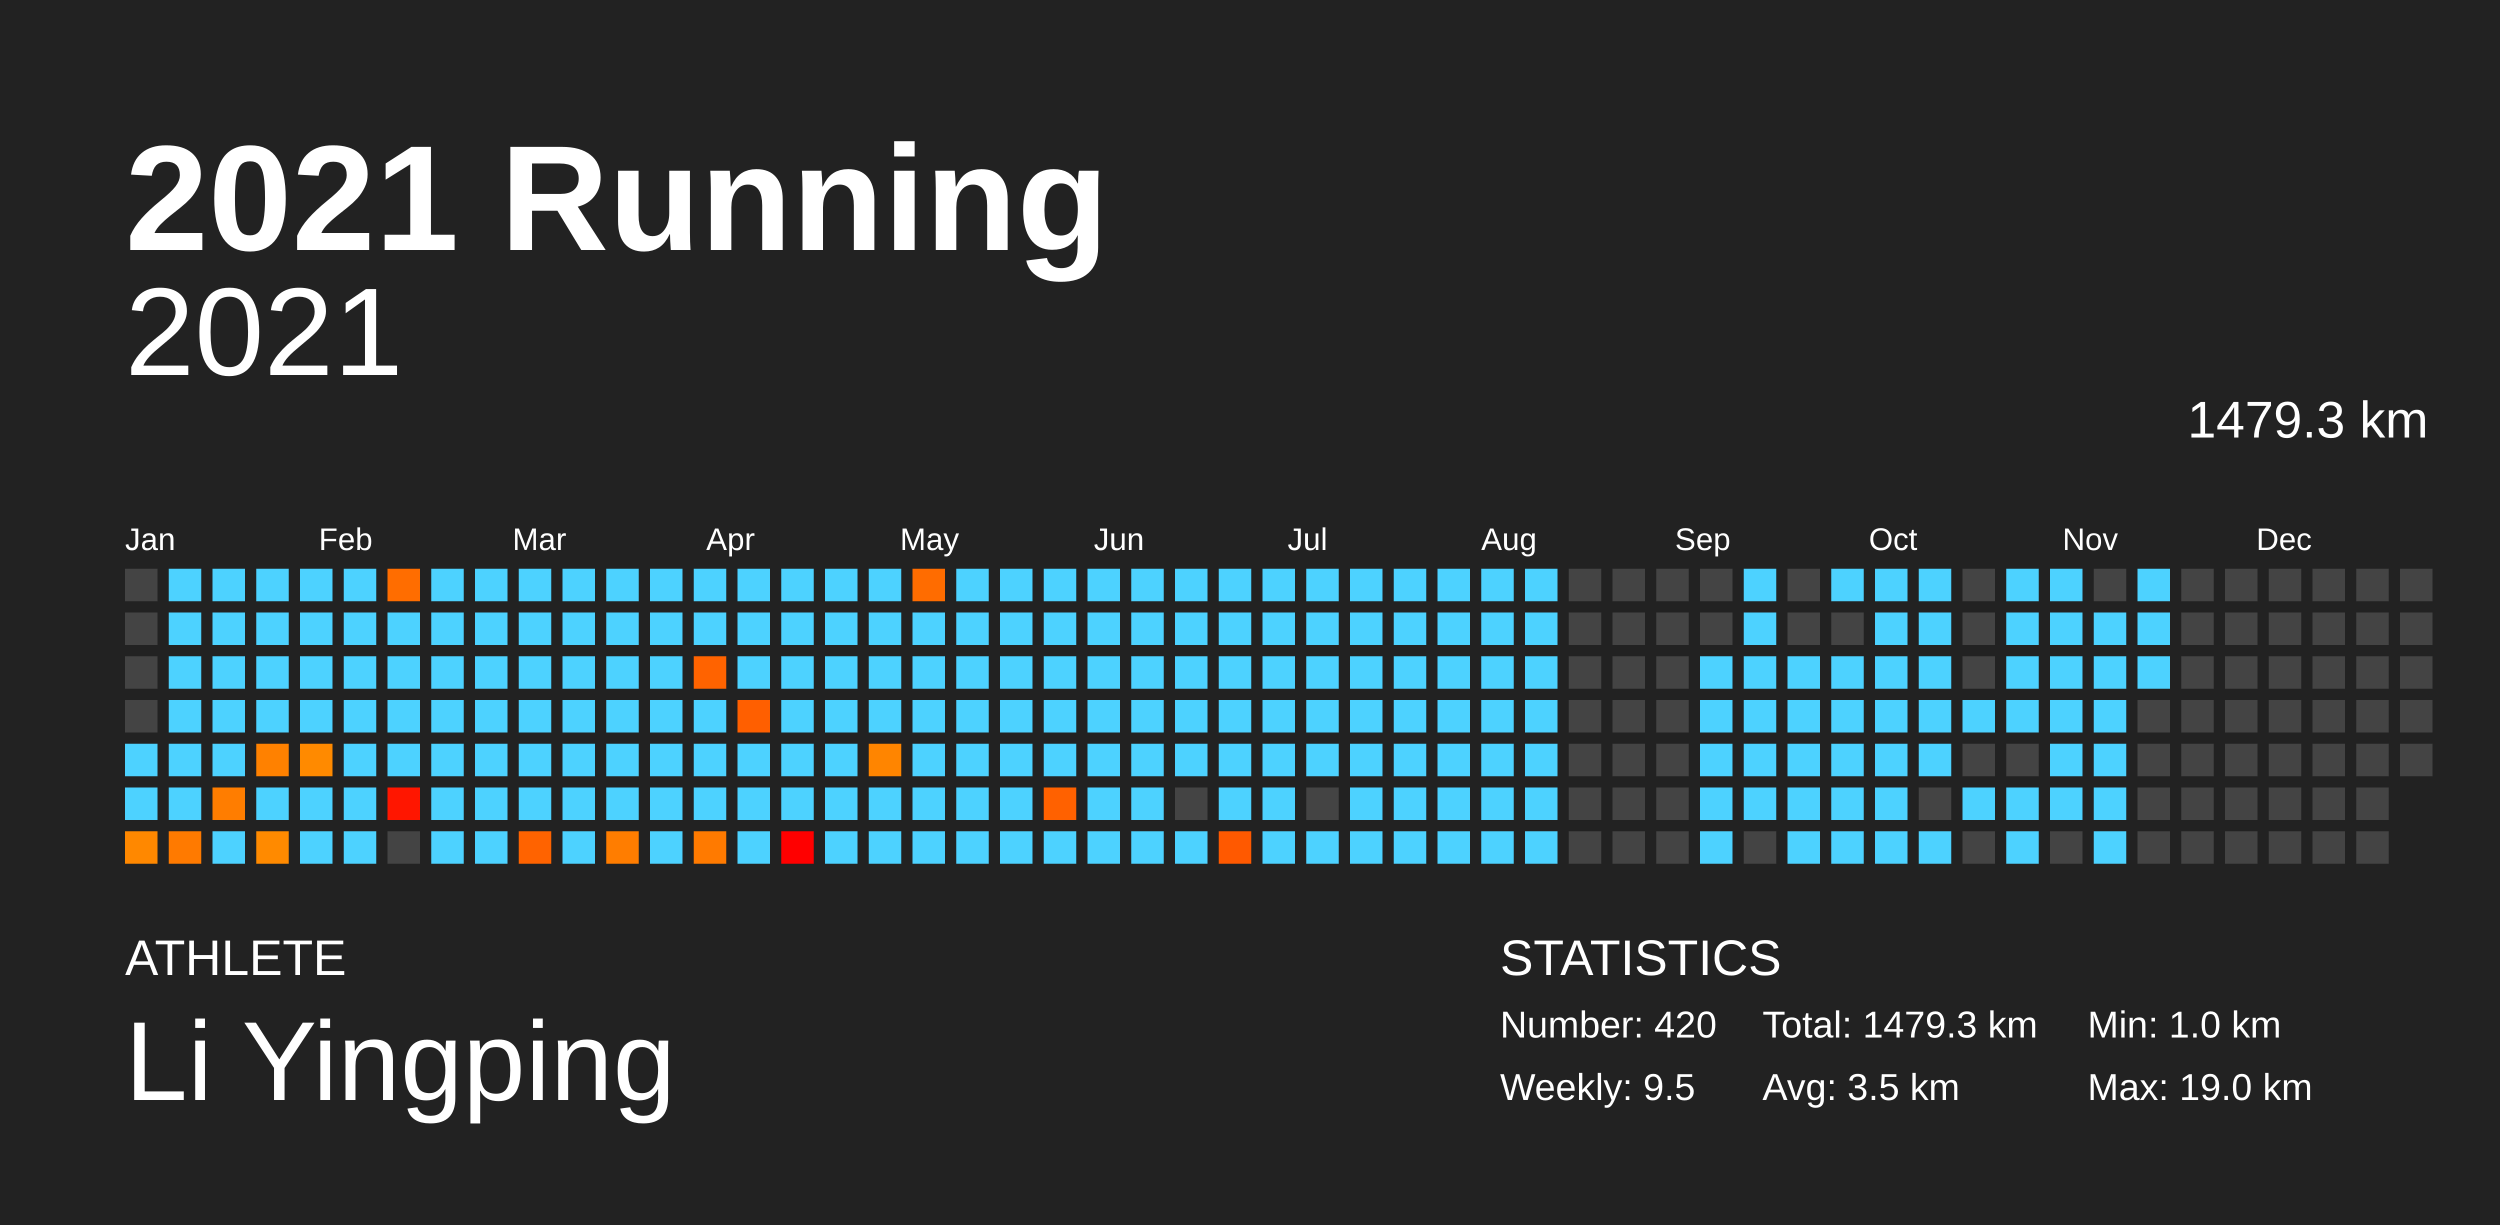
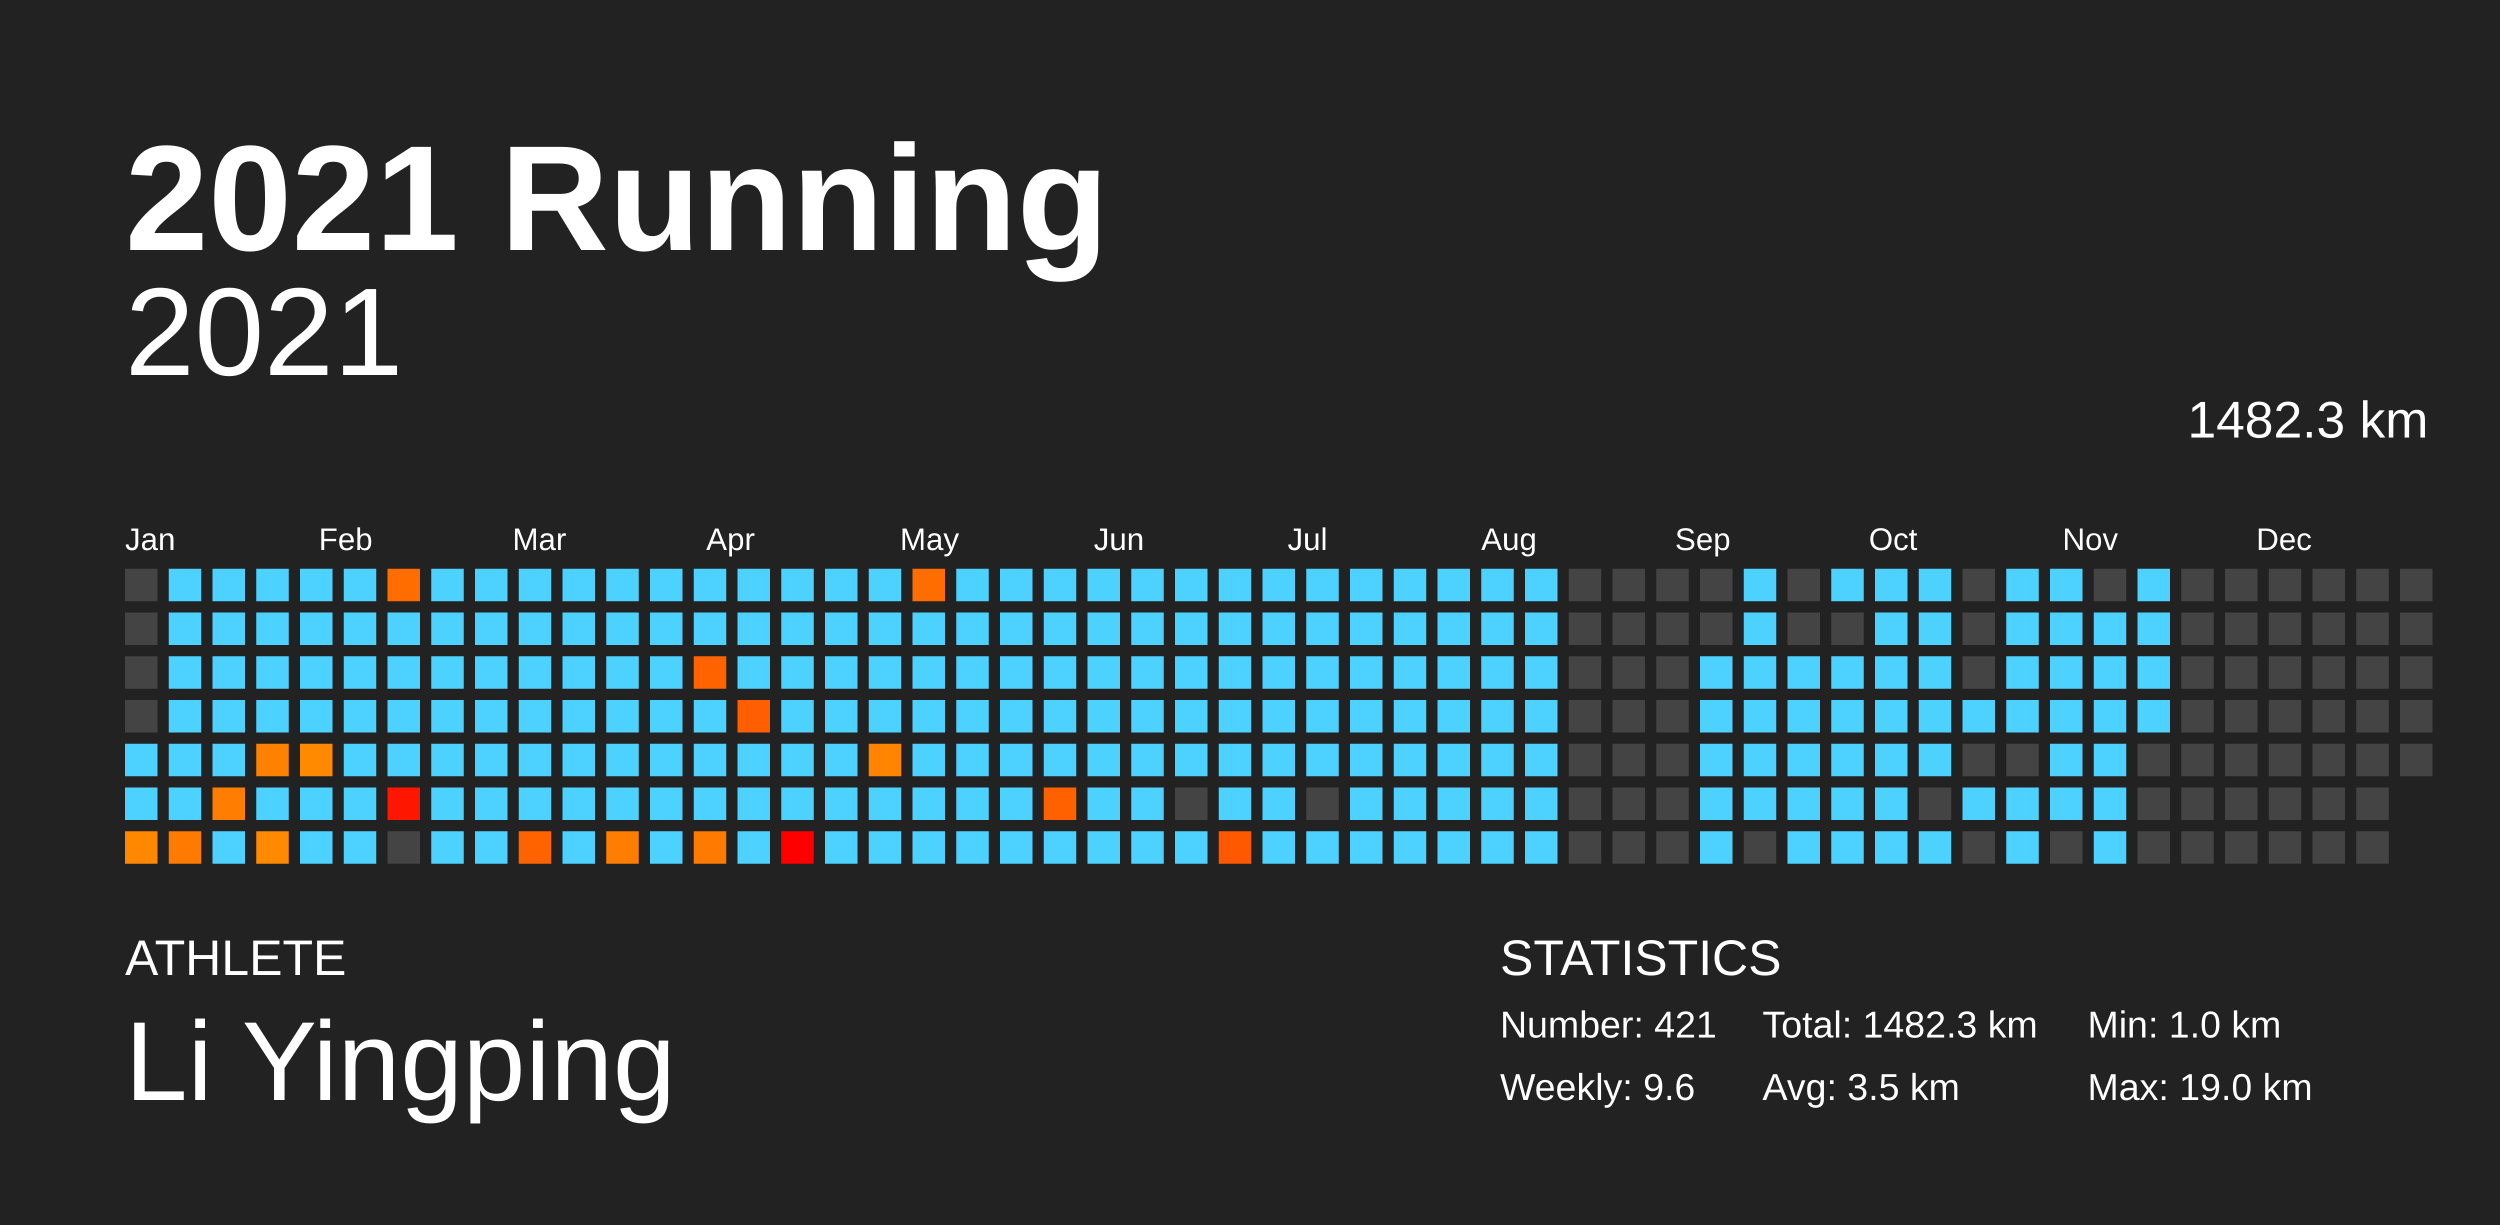
<svg xmlns="http://www.w3.org/2000/svg" baseProfile="full" height="98mm" version="1.1" viewBox="0,0,200,98" width="200mm">
  <defs />
  <rect fill="#222222" height="98" width="200" x="0" y="0" />
  <text fill="#FFFFFF" style="font-size:12px; font-family:Arial; font-weight:bold;" x="10" y="20">2021 Running</text>
  <text fill="#FFFFFF" style="font-size:4px; font-family:Arial" x="10" y="78">ATHLETE</text>
  <text fill="#FFFFFF" style="font-size:9px; font-family:Arial" x="10" y="88">Li Yingping</text>
  <text fill="#FFFFFF" style="font-size:4px; font-family:Arial" x="120" y="78">STATISTICS</text>
-   <text fill="#FFFFFF" style="font-size:3px; font-family:Arial" x="120" y="83">Number: 420</text>
-   <text fill="#FFFFFF" style="font-size:3px; font-family:Arial" x="120" y="88">Weekly: 9.5</text>
-   <text fill="#FFFFFF" style="font-size:3px; font-family:Arial" x="141" y="83">Total: 1479.3 km</text>
+   <text fill="#FFFFFF" style="font-size:3px; font-family:Arial" x="120" y="83">Number: 421</text>
+   <text fill="#FFFFFF" style="font-size:3px; font-family:Arial" x="120" y="88">Weekly: 9.6</text>
+   <text fill="#FFFFFF" style="font-size:3px; font-family:Arial" x="141" y="83">Total: 1482.3 km</text>
  <text fill="#FFFFFF" style="font-size:3px; font-family:Arial" x="141" y="88">Avg: 3.5 km</text>
  <text fill="#FFFFFF" style="font-size:3px; font-family:Arial" x="167" y="83">Min: 1.0 km</text>
  <text fill="#FFFFFF" style="font-size:3px; font-family:Arial" x="167" y="88">Max: 19.0 km</text>
  <text alignment-baseline="hanging" fill="#FFFFFF" style="font-size:10.0px; font-family:Arial;" x="10" y="30">2021</text>
-   <text alignment-baseline="hanging" fill="#FFFFFF" style="font-size:4.125px; font-family:Arial;" x="175" y="35">1479.3 km</text>
+   <text alignment-baseline="hanging" fill="#FFFFFF" style="font-size:4.125px; font-family:Arial;" x="175" y="35">1482.3 km</text>
  <text fill="#FFFFFF" style="font-size:2.5px; font-family:Arial" x="10.0" y="44">Jan</text>
  <text fill="#FFFFFF" style="font-size:2.5px; font-family:Arial" x="25.5" y="44">Feb</text>
  <text fill="#FFFFFF" style="font-size:2.5px; font-family:Arial" x="41.0" y="44">Mar</text>
  <text fill="#FFFFFF" style="font-size:2.5px; font-family:Arial" x="56.5" y="44">Apr</text>
  <text fill="#FFFFFF" style="font-size:2.5px; font-family:Arial" x="72.0" y="44">May</text>
  <text fill="#FFFFFF" style="font-size:2.5px; font-family:Arial" x="87.5" y="44">Jun</text>
  <text fill="#FFFFFF" style="font-size:2.5px; font-family:Arial" x="103.0" y="44">Jul</text>
  <text fill="#FFFFFF" style="font-size:2.5px; font-family:Arial" x="118.5" y="44">Aug</text>
  <text fill="#FFFFFF" style="font-size:2.5px; font-family:Arial" x="134.0" y="44">Sep</text>
  <text fill="#FFFFFF" style="font-size:2.5px; font-family:Arial" x="149.5" y="44">Oct</text>
  <text fill="#FFFFFF" style="font-size:2.5px; font-family:Arial" x="165.0" y="44">Nov</text>
  <text fill="#FFFFFF" style="font-size:2.5px; font-family:Arial" x="180.5" y="44">Dec</text>
  <rect fill="#444444" height="2.6" width="2.6" x="10.0" y="45.5" />
  <rect fill="#444444" height="2.6" width="2.6" x="10.0" y="49.0" />
  <rect fill="#444444" height="2.6" width="2.6" x="10.0" y="52.5" />
  <rect fill="#444444" height="2.6" width="2.6" x="10.0" y="56.0" />
  <rect fill="#4dd2ff" height="2.6" width="2.6" x="10.0" y="59.5" />
  <rect fill="#4dd2ff" height="2.6" width="2.6" x="10.0" y="63.0" />
  <rect fill="#ff8800" height="2.6" width="2.6" x="10.0" y="66.5" />
  <rect fill="#4dd2ff" height="2.6" width="2.6" x="13.5" y="45.5" />
  <rect fill="#4dd2ff" height="2.6" width="2.6" x="13.5" y="49.0" />
  <rect fill="#4dd2ff" height="2.6" width="2.6" x="13.5" y="52.5" />
  <rect fill="#4dd2ff" height="2.6" width="2.6" x="13.5" y="56.0" />
  <rect fill="#4dd2ff" height="2.6" width="2.6" x="13.5" y="59.5" />
  <rect fill="#4dd2ff" height="2.6" width="2.6" x="13.5" y="63.0" />
  <rect fill="#ff7a00" height="2.6" width="2.6" x="13.5" y="66.5" />
  <rect fill="#4dd2ff" height="2.6" width="2.6" x="17.0" y="45.5" />
  <rect fill="#4dd2ff" height="2.6" width="2.6" x="17.0" y="49.0" />
  <rect fill="#4dd2ff" height="2.6" width="2.6" x="17.0" y="52.5" />
  <rect fill="#4dd2ff" height="2.6" width="2.6" x="17.0" y="56.0" />
  <rect fill="#4dd2ff" height="2.6" width="2.6" x="17.0" y="59.5" />
  <rect fill="#ff7d00" height="2.6" width="2.6" x="17.0" y="63.0" />
  <rect fill="#4dd2ff" height="2.6" width="2.6" x="17.0" y="66.5" />
  <rect fill="#4dd2ff" height="2.6" width="2.6" x="20.5" y="45.5" />
  <rect fill="#4dd2ff" height="2.6" width="2.6" x="20.5" y="49.0" />
  <rect fill="#4dd2ff" height="2.6" width="2.6" x="20.5" y="52.5" />
  <rect fill="#4dd2ff" height="2.6" width="2.6" x="20.5" y="56.0" />
  <rect fill="#ff8100" height="2.6" width="2.6" x="20.5" y="59.5" />
  <rect fill="#4dd2ff" height="2.6" width="2.6" x="20.5" y="63.0" />
  <rect fill="#ff8a00" height="2.6" width="2.6" x="20.5" y="66.5" />
  <rect fill="#4dd2ff" height="2.6" width="2.6" x="24.0" y="45.5" />
  <rect fill="#4dd2ff" height="2.6" width="2.6" x="24.0" y="49.0" />
  <rect fill="#4dd2ff" height="2.6" width="2.6" x="24.0" y="52.5" />
  <rect fill="#4dd2ff" height="2.6" width="2.6" x="24.0" y="56.0" />
  <rect fill="#ff8a00" height="2.6" width="2.6" x="24.0" y="59.5" />
  <rect fill="#4dd2ff" height="2.6" width="2.6" x="24.0" y="63.0" />
  <rect fill="#4dd2ff" height="2.6" width="2.6" x="24.0" y="66.5" />
  <rect fill="#4dd2ff" height="2.6" width="2.6" x="27.5" y="45.5" />
  <rect fill="#4dd2ff" height="2.6" width="2.6" x="27.5" y="49.0" />
  <rect fill="#4dd2ff" height="2.6" width="2.6" x="27.5" y="52.5" />
  <rect fill="#4dd2ff" height="2.6" width="2.6" x="27.5" y="56.0" />
  <rect fill="#4dd2ff" height="2.6" width="2.6" x="27.5" y="59.5" />
  <rect fill="#4dd2ff" height="2.6" width="2.6" x="27.5" y="63.0" />
  <rect fill="#4dd2ff" height="2.6" width="2.6" x="27.5" y="66.5" />
  <rect fill="#ff6d00" height="2.6" width="2.6" x="31.0" y="45.5" />
  <rect fill="#4dd2ff" height="2.6" width="2.6" x="31.0" y="49.0" />
  <rect fill="#4dd2ff" height="2.6" width="2.6" x="31.0" y="52.5" />
  <rect fill="#4dd2ff" height="2.6" width="2.6" x="31.0" y="56.0" />
  <rect fill="#4dd2ff" height="2.6" width="2.6" x="31.0" y="59.5" />
  <rect fill="#ff1600" height="2.6" width="2.6" x="31.0" y="63.0" />
  <rect fill="#444444" height="2.6" width="2.6" x="31.0" y="66.5" />
  <rect fill="#4dd2ff" height="2.6" width="2.6" x="34.5" y="45.5" />
  <rect fill="#4dd2ff" height="2.6" width="2.6" x="34.5" y="49.0" />
  <rect fill="#4dd2ff" height="2.6" width="2.6" x="34.5" y="52.5" />
  <rect fill="#4dd2ff" height="2.6" width="2.6" x="34.5" y="56.0" />
  <rect fill="#4dd2ff" height="2.6" width="2.6" x="34.5" y="59.5" />
  <rect fill="#4dd2ff" height="2.6" width="2.6" x="34.5" y="63.0" />
  <rect fill="#4dd2ff" height="2.6" width="2.6" x="34.5" y="66.5" />
  <rect fill="#4dd2ff" height="2.6" width="2.6" x="38.0" y="45.5" />
  <rect fill="#4dd2ff" height="2.6" width="2.6" x="38.0" y="49.0" />
  <rect fill="#4dd2ff" height="2.6" width="2.6" x="38.0" y="52.5" />
  <rect fill="#4dd2ff" height="2.6" width="2.6" x="38.0" y="56.0" />
  <rect fill="#4dd2ff" height="2.6" width="2.6" x="38.0" y="59.5" />
  <rect fill="#4dd2ff" height="2.6" width="2.6" x="38.0" y="63.0" />
  <rect fill="#4dd2ff" height="2.6" width="2.6" x="38.0" y="66.5" />
  <rect fill="#4dd2ff" height="2.6" width="2.6" x="41.5" y="45.5" />
  <rect fill="#4dd2ff" height="2.6" width="2.6" x="41.5" y="49.0" />
  <rect fill="#4dd2ff" height="2.6" width="2.6" x="41.5" y="52.5" />
  <rect fill="#4dd2ff" height="2.6" width="2.6" x="41.5" y="56.0" />
  <rect fill="#4dd2ff" height="2.6" width="2.6" x="41.5" y="59.5" />
  <rect fill="#4dd2ff" height="2.6" width="2.6" x="41.5" y="63.0" />
  <rect fill="#ff6300" height="2.6" width="2.6" x="41.5" y="66.5" />
  <rect fill="#4dd2ff" height="2.6" width="2.6" x="45.0" y="45.5" />
  <rect fill="#4dd2ff" height="2.6" width="2.6" x="45.0" y="49.0" />
  <rect fill="#4dd2ff" height="2.6" width="2.6" x="45.0" y="52.5" />
  <rect fill="#4dd2ff" height="2.6" width="2.6" x="45.0" y="56.0" />
  <rect fill="#4dd2ff" height="2.6" width="2.6" x="45.0" y="59.5" />
  <rect fill="#4dd2ff" height="2.6" width="2.6" x="45.0" y="63.0" />
  <rect fill="#4dd2ff" height="2.6" width="2.6" x="45.0" y="66.5" />
  <rect fill="#4dd2ff" height="2.6" width="2.6" x="48.5" y="45.5" />
  <rect fill="#4dd2ff" height="2.6" width="2.6" x="48.5" y="49.0" />
  <rect fill="#4dd2ff" height="2.6" width="2.6" x="48.5" y="52.5" />
  <rect fill="#4dd2ff" height="2.6" width="2.6" x="48.5" y="56.0" />
  <rect fill="#4dd2ff" height="2.6" width="2.6" x="48.5" y="59.5" />
  <rect fill="#4dd2ff" height="2.6" width="2.6" x="48.5" y="63.0" />
  <rect fill="#ff7d00" height="2.6" width="2.6" x="48.5" y="66.5" />
  <rect fill="#4dd2ff" height="2.6" width="2.6" x="52.0" y="45.5" />
  <rect fill="#4dd2ff" height="2.6" width="2.6" x="52.0" y="49.0" />
  <rect fill="#4dd2ff" height="2.6" width="2.6" x="52.0" y="52.5" />
  <rect fill="#4dd2ff" height="2.6" width="2.6" x="52.0" y="56.0" />
  <rect fill="#4dd2ff" height="2.6" width="2.6" x="52.0" y="59.5" />
  <rect fill="#4dd2ff" height="2.6" width="2.6" x="52.0" y="63.0" />
  <rect fill="#4dd2ff" height="2.6" width="2.6" x="52.0" y="66.5" />
  <rect fill="#4dd2ff" height="2.6" width="2.6" x="55.5" y="45.5" />
  <rect fill="#4dd2ff" height="2.6" width="2.6" x="55.5" y="49.0" />
  <rect fill="#ff6300" height="2.6" width="2.6" x="55.5" y="52.5" />
  <rect fill="#4dd2ff" height="2.6" width="2.6" x="55.5" y="56.0" />
  <rect fill="#4dd2ff" height="2.6" width="2.6" x="55.5" y="59.5" />
  <rect fill="#4dd2ff" height="2.6" width="2.6" x="55.5" y="63.0" />
  <rect fill="#ff7a00" height="2.6" width="2.6" x="55.5" y="66.5" />
  <rect fill="#4dd2ff" height="2.6" width="2.6" x="59.0" y="45.5" />
  <rect fill="#4dd2ff" height="2.6" width="2.6" x="59.0" y="49.0" />
  <rect fill="#4dd2ff" height="2.6" width="2.6" x="59.0" y="52.5" />
  <rect fill="#ff5f00" height="2.6" width="2.6" x="59.0" y="56.0" />
  <rect fill="#4dd2ff" height="2.6" width="2.6" x="59.0" y="59.5" />
  <rect fill="#4dd2ff" height="2.6" width="2.6" x="59.0" y="63.0" />
  <rect fill="#4dd2ff" height="2.6" width="2.6" x="59.0" y="66.5" />
  <rect fill="#4dd2ff" height="2.6" width="2.6" x="62.5" y="45.5" />
  <rect fill="#4dd2ff" height="2.6" width="2.6" x="62.5" y="49.0" />
  <rect fill="#4dd2ff" height="2.6" width="2.6" x="62.5" y="52.5" />
  <rect fill="#4dd2ff" height="2.6" width="2.6" x="62.5" y="56.0" />
  <rect fill="#4dd2ff" height="2.6" width="2.6" x="62.5" y="59.5" />
  <rect fill="#4dd2ff" height="2.6" width="2.6" x="62.5" y="63.0" />
  <rect fill="red" height="2.6" width="2.6" x="62.5" y="66.5" />
  <rect fill="#4dd2ff" height="2.6" width="2.6" x="66.0" y="45.5" />
  <rect fill="#4dd2ff" height="2.6" width="2.6" x="66.0" y="49.0" />
  <rect fill="#4dd2ff" height="2.6" width="2.6" x="66.0" y="52.5" />
  <rect fill="#4dd2ff" height="2.6" width="2.6" x="66.0" y="56.0" />
  <rect fill="#4dd2ff" height="2.6" width="2.6" x="66.0" y="59.5" />
  <rect fill="#4dd2ff" height="2.6" width="2.6" x="66.0" y="63.0" />
  <rect fill="#4dd2ff" height="2.6" width="2.6" x="66.0" y="66.5" />
  <rect fill="#4dd2ff" height="2.6" width="2.6" x="69.5" y="45.5" />
  <rect fill="#4dd2ff" height="2.6" width="2.6" x="69.5" y="49.0" />
  <rect fill="#4dd2ff" height="2.6" width="2.6" x="69.5" y="52.5" />
  <rect fill="#4dd2ff" height="2.6" width="2.6" x="69.5" y="56.0" />
  <rect fill="#ff8500" height="2.6" width="2.6" x="69.5" y="59.5" />
  <rect fill="#4dd2ff" height="2.6" width="2.6" x="69.5" y="63.0" />
  <rect fill="#4dd2ff" height="2.6" width="2.6" x="69.5" y="66.5" />
  <rect fill="#ff6c00" height="2.6" width="2.6" x="73.0" y="45.5" />
  <rect fill="#4dd2ff" height="2.6" width="2.6" x="73.0" y="49.0" />
  <rect fill="#4dd2ff" height="2.6" width="2.6" x="73.0" y="52.5" />
  <rect fill="#4dd2ff" height="2.6" width="2.6" x="73.0" y="56.0" />
  <rect fill="#4dd2ff" height="2.6" width="2.6" x="73.0" y="59.5" />
  <rect fill="#4dd2ff" height="2.6" width="2.6" x="73.0" y="63.0" />
  <rect fill="#4dd2ff" height="2.6" width="2.6" x="73.0" y="66.5" />
  <rect fill="#4dd2ff" height="2.6" width="2.6" x="76.5" y="45.5" />
  <rect fill="#4dd2ff" height="2.6" width="2.6" x="76.5" y="49.0" />
  <rect fill="#4dd2ff" height="2.6" width="2.6" x="76.5" y="52.5" />
  <rect fill="#4dd2ff" height="2.6" width="2.6" x="76.5" y="56.0" />
  <rect fill="#4dd2ff" height="2.6" width="2.6" x="76.5" y="59.5" />
  <rect fill="#4dd2ff" height="2.6" width="2.6" x="76.5" y="63.0" />
  <rect fill="#4dd2ff" height="2.6" width="2.6" x="76.5" y="66.5" />
  <rect fill="#4dd2ff" height="2.6" width="2.6" x="80.0" y="45.5" />
  <rect fill="#4dd2ff" height="2.6" width="2.6" x="80.0" y="49.0" />
  <rect fill="#4dd2ff" height="2.6" width="2.6" x="80.0" y="52.5" />
  <rect fill="#4dd2ff" height="2.6" width="2.6" x="80.0" y="56.0" />
  <rect fill="#4dd2ff" height="2.6" width="2.6" x="80.0" y="59.5" />
  <rect fill="#4dd2ff" height="2.6" width="2.6" x="80.0" y="63.0" />
  <rect fill="#4dd2ff" height="2.6" width="2.6" x="80.0" y="66.5" />
  <rect fill="#4dd2ff" height="2.6" width="2.6" x="83.5" y="45.5" />
  <rect fill="#4dd2ff" height="2.6" width="2.6" x="83.5" y="49.0" />
  <rect fill="#4dd2ff" height="2.6" width="2.6" x="83.5" y="52.5" />
  <rect fill="#4dd2ff" height="2.6" width="2.6" x="83.5" y="56.0" />
  <rect fill="#4dd2ff" height="2.6" width="2.6" x="83.5" y="59.5" />
  <rect fill="#ff6100" height="2.6" width="2.6" x="83.5" y="63.0" />
  <rect fill="#4dd2ff" height="2.6" width="2.6" x="83.5" y="66.5" />
  <rect fill="#4dd2ff" height="2.6" width="2.6" x="87.0" y="45.5" />
  <rect fill="#4dd2ff" height="2.6" width="2.6" x="87.0" y="49.0" />
  <rect fill="#4dd2ff" height="2.6" width="2.6" x="87.0" y="52.5" />
  <rect fill="#4dd2ff" height="2.6" width="2.6" x="87.0" y="56.0" />
  <rect fill="#4dd2ff" height="2.6" width="2.6" x="87.0" y="59.5" />
  <rect fill="#4dd2ff" height="2.6" width="2.6" x="87.0" y="63.0" />
  <rect fill="#4dd2ff" height="2.6" width="2.6" x="87.0" y="66.5" />
  <rect fill="#4dd2ff" height="2.6" width="2.6" x="90.5" y="45.5" />
  <rect fill="#4dd2ff" height="2.6" width="2.6" x="90.5" y="49.0" />
  <rect fill="#4dd2ff" height="2.6" width="2.6" x="90.5" y="52.5" />
  <rect fill="#4dd2ff" height="2.6" width="2.6" x="90.5" y="56.0" />
  <rect fill="#4dd2ff" height="2.6" width="2.6" x="90.5" y="59.5" />
  <rect fill="#4dd2ff" height="2.6" width="2.6" x="90.5" y="63.0" />
  <rect fill="#4dd2ff" height="2.6" width="2.6" x="90.5" y="66.5" />
  <rect fill="#4dd2ff" height="2.6" width="2.6" x="94.0" y="45.5" />
  <rect fill="#4dd2ff" height="2.6" width="2.6" x="94.0" y="49.0" />
  <rect fill="#4dd2ff" height="2.6" width="2.6" x="94.0" y="52.5" />
  <rect fill="#4dd2ff" height="2.6" width="2.6" x="94.0" y="56.0" />
  <rect fill="#4dd2ff" height="2.6" width="2.6" x="94.0" y="59.5" />
  <rect fill="#444444" height="2.6" width="2.6" x="94.0" y="63.0" />
  <rect fill="#4dd2ff" height="2.6" width="2.6" x="94.0" y="66.5" />
  <rect fill="#4dd2ff" height="2.6" width="2.6" x="97.5" y="45.5" />
  <rect fill="#4dd2ff" height="2.6" width="2.6" x="97.5" y="49.0" />
  <rect fill="#4dd2ff" height="2.6" width="2.6" x="97.5" y="52.5" />
  <rect fill="#4dd2ff" height="2.6" width="2.6" x="97.5" y="56.0" />
  <rect fill="#4dd2ff" height="2.6" width="2.6" x="97.5" y="59.5" />
  <rect fill="#4dd2ff" height="2.6" width="2.6" x="97.5" y="63.0" />
  <rect fill="#ff5900" height="2.6" width="2.6" x="97.5" y="66.5" />
  <rect fill="#4dd2ff" height="2.6" width="2.6" x="101.0" y="45.5" />
  <rect fill="#4dd2ff" height="2.6" width="2.6" x="101.0" y="49.0" />
  <rect fill="#4dd2ff" height="2.6" width="2.6" x="101.0" y="52.5" />
  <rect fill="#4dd2ff" height="2.6" width="2.6" x="101.0" y="56.0" />
  <rect fill="#4dd2ff" height="2.6" width="2.6" x="101.0" y="59.5" />
  <rect fill="#4dd2ff" height="2.6" width="2.6" x="101.0" y="63.0" />
  <rect fill="#4dd2ff" height="2.6" width="2.6" x="101.0" y="66.5" />
  <rect fill="#4dd2ff" height="2.6" width="2.6" x="104.5" y="45.5" />
  <rect fill="#4dd2ff" height="2.6" width="2.6" x="104.5" y="49.0" />
  <rect fill="#4dd2ff" height="2.6" width="2.6" x="104.5" y="52.5" />
  <rect fill="#4dd2ff" height="2.6" width="2.6" x="104.5" y="56.0" />
  <rect fill="#4dd2ff" height="2.6" width="2.6" x="104.5" y="59.5" />
  <rect fill="#444444" height="2.6" width="2.6" x="104.5" y="63.0" />
  <rect fill="#4dd2ff" height="2.6" width="2.6" x="104.5" y="66.5" />
  <rect fill="#4dd2ff" height="2.6" width="2.6" x="108.0" y="45.5" />
  <rect fill="#4dd2ff" height="2.6" width="2.6" x="108.0" y="49.0" />
  <rect fill="#4dd2ff" height="2.6" width="2.6" x="108.0" y="52.5" />
  <rect fill="#4dd2ff" height="2.6" width="2.6" x="108.0" y="56.0" />
  <rect fill="#4dd2ff" height="2.6" width="2.6" x="108.0" y="59.5" />
  <rect fill="#4dd2ff" height="2.6" width="2.6" x="108.0" y="63.0" />
  <rect fill="#4dd2ff" height="2.6" width="2.6" x="108.0" y="66.5" />
  <rect fill="#4dd2ff" height="2.6" width="2.6" x="111.5" y="45.5" />
  <rect fill="#4dd2ff" height="2.6" width="2.6" x="111.5" y="49.0" />
  <rect fill="#4dd2ff" height="2.6" width="2.6" x="111.5" y="52.5" />
  <rect fill="#4dd2ff" height="2.6" width="2.6" x="111.5" y="56.0" />
  <rect fill="#4dd2ff" height="2.6" width="2.6" x="111.5" y="59.5" />
  <rect fill="#4dd2ff" height="2.6" width="2.6" x="111.5" y="63.0" />
  <rect fill="#4dd2ff" height="2.6" width="2.6" x="111.5" y="66.5" />
  <rect fill="#4dd2ff" height="2.6" width="2.6" x="115.0" y="45.5" />
  <rect fill="#4dd2ff" height="2.6" width="2.6" x="115.0" y="49.0" />
  <rect fill="#4dd2ff" height="2.6" width="2.6" x="115.0" y="52.5" />
  <rect fill="#4dd2ff" height="2.6" width="2.6" x="115.0" y="56.0" />
  <rect fill="#4dd2ff" height="2.6" width="2.6" x="115.0" y="59.5" />
  <rect fill="#4dd2ff" height="2.6" width="2.6" x="115.0" y="63.0" />
  <rect fill="#4dd2ff" height="2.6" width="2.6" x="115.0" y="66.5" />
  <rect fill="#4dd2ff" height="2.6" width="2.6" x="118.5" y="45.5" />
  <rect fill="#4dd2ff" height="2.6" width="2.6" x="118.5" y="49.0" />
  <rect fill="#4dd2ff" height="2.6" width="2.6" x="118.5" y="52.5" />
  <rect fill="#4dd2ff" height="2.6" width="2.6" x="118.5" y="56.0" />
  <rect fill="#4dd2ff" height="2.6" width="2.6" x="118.5" y="59.5" />
  <rect fill="#4dd2ff" height="2.6" width="2.6" x="118.5" y="63.0" />
  <rect fill="#4dd2ff" height="2.6" width="2.6" x="118.5" y="66.5" />
  <rect fill="#4dd2ff" height="2.6" width="2.6" x="122.0" y="45.5" />
  <rect fill="#4dd2ff" height="2.6" width="2.6" x="122.0" y="49.0" />
  <rect fill="#4dd2ff" height="2.6" width="2.6" x="122.0" y="52.5" />
  <rect fill="#4dd2ff" height="2.6" width="2.6" x="122.0" y="56.0" />
  <rect fill="#4dd2ff" height="2.6" width="2.6" x="122.0" y="59.5" />
  <rect fill="#4dd2ff" height="2.6" width="2.6" x="122.0" y="63.0" />
  <rect fill="#4dd2ff" height="2.6" width="2.6" x="122.0" y="66.5" />
  <rect fill="#444444" height="2.6" width="2.6" x="125.5" y="45.5" />
  <rect fill="#444444" height="2.6" width="2.6" x="125.5" y="49.0" />
  <rect fill="#444444" height="2.6" width="2.6" x="125.5" y="52.5" />
  <rect fill="#444444" height="2.6" width="2.6" x="125.5" y="56.0" />
  <rect fill="#444444" height="2.6" width="2.6" x="125.5" y="59.5" />
  <rect fill="#444444" height="2.6" width="2.6" x="125.5" y="63.0" />
  <rect fill="#444444" height="2.6" width="2.6" x="125.5" y="66.5" />
  <rect fill="#444444" height="2.6" width="2.6" x="129.0" y="45.5" />
  <rect fill="#444444" height="2.6" width="2.6" x="129.0" y="49.0" />
  <rect fill="#444444" height="2.6" width="2.6" x="129.0" y="52.5" />
  <rect fill="#444444" height="2.6" width="2.6" x="129.0" y="56.0" />
  <rect fill="#444444" height="2.6" width="2.6" x="129.0" y="59.5" />
  <rect fill="#444444" height="2.6" width="2.6" x="129.0" y="63.0" />
  <rect fill="#444444" height="2.6" width="2.6" x="129.0" y="66.5" />
  <rect fill="#444444" height="2.6" width="2.6" x="132.5" y="45.5" />
  <rect fill="#444444" height="2.6" width="2.6" x="132.5" y="49.0" />
  <rect fill="#444444" height="2.6" width="2.6" x="132.5" y="52.5" />
  <rect fill="#444444" height="2.6" width="2.6" x="132.5" y="56.0" />
  <rect fill="#444444" height="2.6" width="2.6" x="132.5" y="59.5" />
  <rect fill="#444444" height="2.6" width="2.6" x="132.5" y="63.0" />
  <rect fill="#444444" height="2.6" width="2.6" x="132.5" y="66.5" />
  <rect fill="#444444" height="2.6" width="2.6" x="136.0" y="45.5" />
  <rect fill="#444444" height="2.6" width="2.6" x="136.0" y="49.0" />
  <rect fill="#4dd2ff" height="2.6" width="2.6" x="136.0" y="52.5" />
  <rect fill="#4dd2ff" height="2.6" width="2.6" x="136.0" y="56.0" />
  <rect fill="#4dd2ff" height="2.6" width="2.6" x="136.0" y="59.5" />
  <rect fill="#4dd2ff" height="2.6" width="2.6" x="136.0" y="63.0" />
  <rect fill="#4dd2ff" height="2.6" width="2.6" x="136.0" y="66.5" />
  <rect fill="#4dd2ff" height="2.6" width="2.6" x="139.5" y="45.5" />
  <rect fill="#4dd2ff" height="2.6" width="2.6" x="139.5" y="49.0" />
  <rect fill="#4dd2ff" height="2.6" width="2.6" x="139.5" y="52.5" />
  <rect fill="#4dd2ff" height="2.6" width="2.6" x="139.5" y="56.0" />
  <rect fill="#4dd2ff" height="2.6" width="2.6" x="139.5" y="59.5" />
  <rect fill="#4dd2ff" height="2.6" width="2.6" x="139.5" y="63.0" />
  <rect fill="#444444" height="2.6" width="2.6" x="139.5" y="66.5" />
  <rect fill="#444444" height="2.6" width="2.6" x="143.0" y="45.5" />
  <rect fill="#444444" height="2.6" width="2.6" x="143.0" y="49.0" />
  <rect fill="#4dd2ff" height="2.6" width="2.6" x="143.0" y="52.5" />
  <rect fill="#4dd2ff" height="2.6" width="2.6" x="143.0" y="56.0" />
  <rect fill="#4dd2ff" height="2.6" width="2.6" x="143.0" y="59.5" />
  <rect fill="#4dd2ff" height="2.6" width="2.6" x="143.0" y="63.0" />
  <rect fill="#4dd2ff" height="2.6" width="2.6" x="143.0" y="66.5" />
  <rect fill="#4dd2ff" height="2.6" width="2.6" x="146.5" y="45.5" />
  <rect fill="#444444" height="2.6" width="2.6" x="146.5" y="49.0" />
  <rect fill="#4dd2ff" height="2.6" width="2.6" x="146.5" y="52.5" />
  <rect fill="#4dd2ff" height="2.6" width="2.6" x="146.5" y="56.0" />
  <rect fill="#4dd2ff" height="2.6" width="2.6" x="146.5" y="59.5" />
  <rect fill="#4dd2ff" height="2.6" width="2.6" x="146.5" y="63.0" />
  <rect fill="#4dd2ff" height="2.6" width="2.6" x="146.5" y="66.5" />
  <rect fill="#4dd2ff" height="2.6" width="2.6" x="150.0" y="45.5" />
  <rect fill="#4dd2ff" height="2.6" width="2.6" x="150.0" y="49.0" />
  <rect fill="#4dd2ff" height="2.6" width="2.6" x="150.0" y="52.5" />
  <rect fill="#4dd2ff" height="2.6" width="2.6" x="150.0" y="56.0" />
  <rect fill="#4dd2ff" height="2.6" width="2.6" x="150.0" y="59.5" />
  <rect fill="#4dd2ff" height="2.6" width="2.6" x="150.0" y="63.0" />
  <rect fill="#4dd2ff" height="2.6" width="2.6" x="150.0" y="66.5" />
  <rect fill="#4dd2ff" height="2.6" width="2.6" x="153.5" y="45.5" />
  <rect fill="#4dd2ff" height="2.6" width="2.6" x="153.5" y="49.0" />
  <rect fill="#4dd2ff" height="2.6" width="2.6" x="153.5" y="52.5" />
  <rect fill="#4dd2ff" height="2.6" width="2.6" x="153.5" y="56.0" />
  <rect fill="#4dd2ff" height="2.6" width="2.6" x="153.5" y="59.5" />
  <rect fill="#444444" height="2.6" width="2.6" x="153.5" y="63.0" />
  <rect fill="#4dd2ff" height="2.6" width="2.6" x="153.5" y="66.5" />
  <rect fill="#444444" height="2.6" width="2.6" x="157.0" y="45.5" />
  <rect fill="#444444" height="2.6" width="2.6" x="157.0" y="49.0" />
  <rect fill="#444444" height="2.6" width="2.6" x="157.0" y="52.5" />
  <rect fill="#4dd2ff" height="2.6" width="2.6" x="157.0" y="56.0" />
  <rect fill="#444444" height="2.6" width="2.6" x="157.0" y="59.5" />
  <rect fill="#4dd2ff" height="2.6" width="2.6" x="157.0" y="63.0" />
  <rect fill="#444444" height="2.6" width="2.6" x="157.0" y="66.5" />
  <rect fill="#4dd2ff" height="2.6" width="2.6" x="160.5" y="45.5" />
  <rect fill="#4dd2ff" height="2.6" width="2.6" x="160.5" y="49.0" />
  <rect fill="#4dd2ff" height="2.6" width="2.6" x="160.5" y="52.5" />
  <rect fill="#4dd2ff" height="2.6" width="2.6" x="160.5" y="56.0" />
  <rect fill="#444444" height="2.6" width="2.6" x="160.5" y="59.5" />
  <rect fill="#4dd2ff" height="2.6" width="2.6" x="160.5" y="63.0" />
  <rect fill="#4dd2ff" height="2.6" width="2.6" x="160.5" y="66.5" />
  <rect fill="#4dd2ff" height="2.6" width="2.6" x="164.0" y="45.5" />
  <rect fill="#4dd2ff" height="2.6" width="2.6" x="164.0" y="49.0" />
  <rect fill="#4dd2ff" height="2.6" width="2.6" x="164.0" y="52.5" />
  <rect fill="#4dd2ff" height="2.6" width="2.6" x="164.0" y="56.0" />
  <rect fill="#4dd2ff" height="2.6" width="2.6" x="164.0" y="59.5" />
  <rect fill="#4dd2ff" height="2.6" width="2.6" x="164.0" y="63.0" />
  <rect fill="#444444" height="2.6" width="2.6" x="164.0" y="66.5" />
  <rect fill="#444444" height="2.6" width="2.6" x="167.5" y="45.5" />
  <rect fill="#4dd2ff" height="2.6" width="2.6" x="167.5" y="49.0" />
  <rect fill="#4dd2ff" height="2.6" width="2.6" x="167.5" y="52.5" />
  <rect fill="#4dd2ff" height="2.6" width="2.6" x="167.5" y="56.0" />
  <rect fill="#4dd2ff" height="2.6" width="2.6" x="167.5" y="59.5" />
  <rect fill="#4dd2ff" height="2.6" width="2.6" x="167.5" y="63.0" />
  <rect fill="#4dd2ff" height="2.6" width="2.6" x="167.5" y="66.5" />
  <rect fill="#4dd2ff" height="2.6" width="2.6" x="171.0" y="45.5" />
  <rect fill="#4dd2ff" height="2.6" width="2.6" x="171.0" y="49.0" />
  <rect fill="#4dd2ff" height="2.6" width="2.6" x="171.0" y="52.5" />
-   <rect fill="#444444" height="2.6" width="2.6" x="171.0" y="56.0" />
+   <rect fill="#4dd2ff" height="2.6" width="2.6" x="171.0" y="56.0" />
  <rect fill="#444444" height="2.6" width="2.6" x="171.0" y="59.5" />
  <rect fill="#444444" height="2.6" width="2.6" x="171.0" y="63.0" />
  <rect fill="#444444" height="2.6" width="2.6" x="171.0" y="66.5" />
  <rect fill="#444444" height="2.6" width="2.6" x="174.5" y="45.5" />
  <rect fill="#444444" height="2.6" width="2.6" x="174.5" y="49.0" />
  <rect fill="#444444" height="2.6" width="2.6" x="174.5" y="52.5" />
  <rect fill="#444444" height="2.6" width="2.6" x="174.5" y="56.0" />
  <rect fill="#444444" height="2.6" width="2.6" x="174.5" y="59.5" />
  <rect fill="#444444" height="2.6" width="2.6" x="174.5" y="63.0" />
  <rect fill="#444444" height="2.6" width="2.6" x="174.5" y="66.5" />
  <rect fill="#444444" height="2.6" width="2.6" x="178.0" y="45.5" />
  <rect fill="#444444" height="2.6" width="2.6" x="178.0" y="49.0" />
  <rect fill="#444444" height="2.6" width="2.6" x="178.0" y="52.5" />
  <rect fill="#444444" height="2.6" width="2.6" x="178.0" y="56.0" />
  <rect fill="#444444" height="2.6" width="2.6" x="178.0" y="59.5" />
  <rect fill="#444444" height="2.6" width="2.6" x="178.0" y="63.0" />
  <rect fill="#444444" height="2.6" width="2.6" x="178.0" y="66.5" />
  <rect fill="#444444" height="2.6" width="2.6" x="181.5" y="45.5" />
  <rect fill="#444444" height="2.6" width="2.6" x="181.5" y="49.0" />
  <rect fill="#444444" height="2.6" width="2.6" x="181.5" y="52.5" />
  <rect fill="#444444" height="2.6" width="2.6" x="181.5" y="56.0" />
  <rect fill="#444444" height="2.6" width="2.6" x="181.5" y="59.5" />
  <rect fill="#444444" height="2.6" width="2.6" x="181.5" y="63.0" />
  <rect fill="#444444" height="2.6" width="2.6" x="181.5" y="66.5" />
  <rect fill="#444444" height="2.6" width="2.6" x="185.0" y="45.5" />
  <rect fill="#444444" height="2.6" width="2.6" x="185.0" y="49.0" />
  <rect fill="#444444" height="2.6" width="2.6" x="185.0" y="52.5" />
  <rect fill="#444444" height="2.6" width="2.6" x="185.0" y="56.0" />
  <rect fill="#444444" height="2.6" width="2.6" x="185.0" y="59.5" />
  <rect fill="#444444" height="2.6" width="2.6" x="185.0" y="63.0" />
  <rect fill="#444444" height="2.6" width="2.6" x="185.0" y="66.5" />
  <rect fill="#444444" height="2.6" width="2.6" x="188.5" y="45.5" />
  <rect fill="#444444" height="2.6" width="2.6" x="188.5" y="49.0" />
  <rect fill="#444444" height="2.6" width="2.6" x="188.5" y="52.5" />
  <rect fill="#444444" height="2.6" width="2.6" x="188.5" y="56.0" />
  <rect fill="#444444" height="2.6" width="2.6" x="188.5" y="59.5" />
  <rect fill="#444444" height="2.6" width="2.6" x="188.5" y="63.0" />
  <rect fill="#444444" height="2.6" width="2.6" x="188.5" y="66.5" />
  <rect fill="#444444" height="2.6" width="2.6" x="192.0" y="45.5" />
  <rect fill="#444444" height="2.6" width="2.6" x="192.0" y="49.0" />
  <rect fill="#444444" height="2.6" width="2.6" x="192.0" y="52.5" />
  <rect fill="#444444" height="2.6" width="2.6" x="192.0" y="56.0" />
  <rect fill="#444444" height="2.6" width="2.6" x="192.0" y="59.5" />
</svg>
